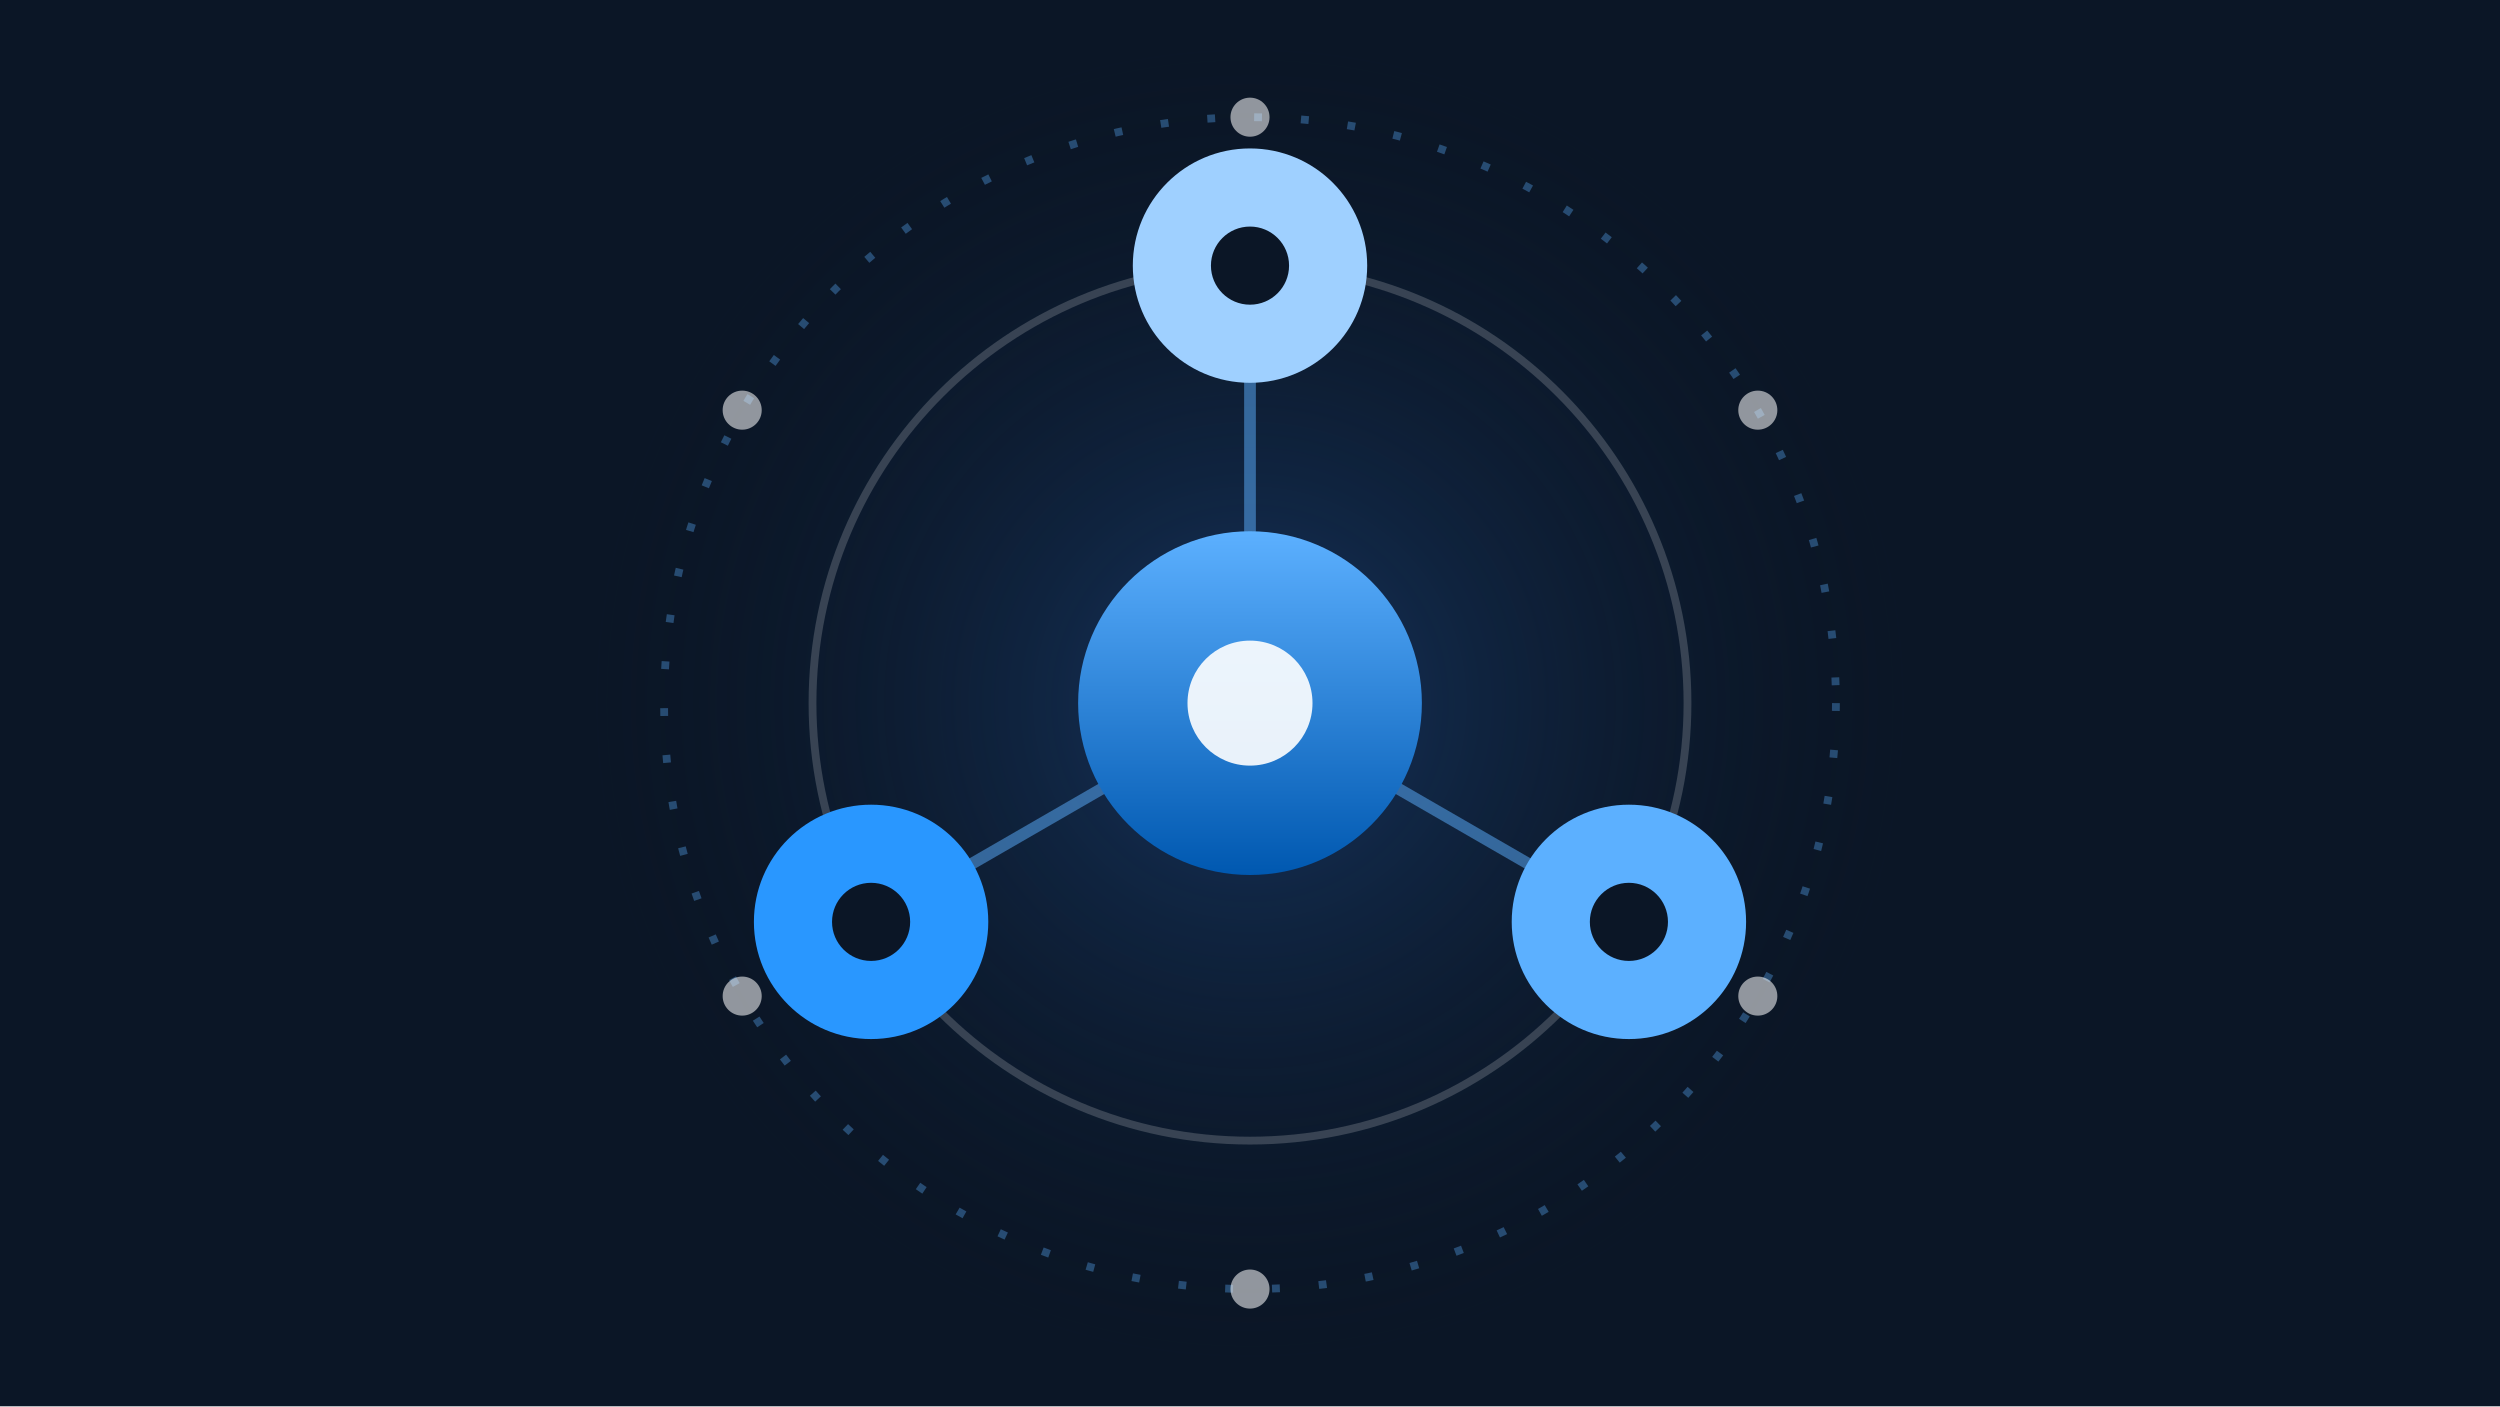
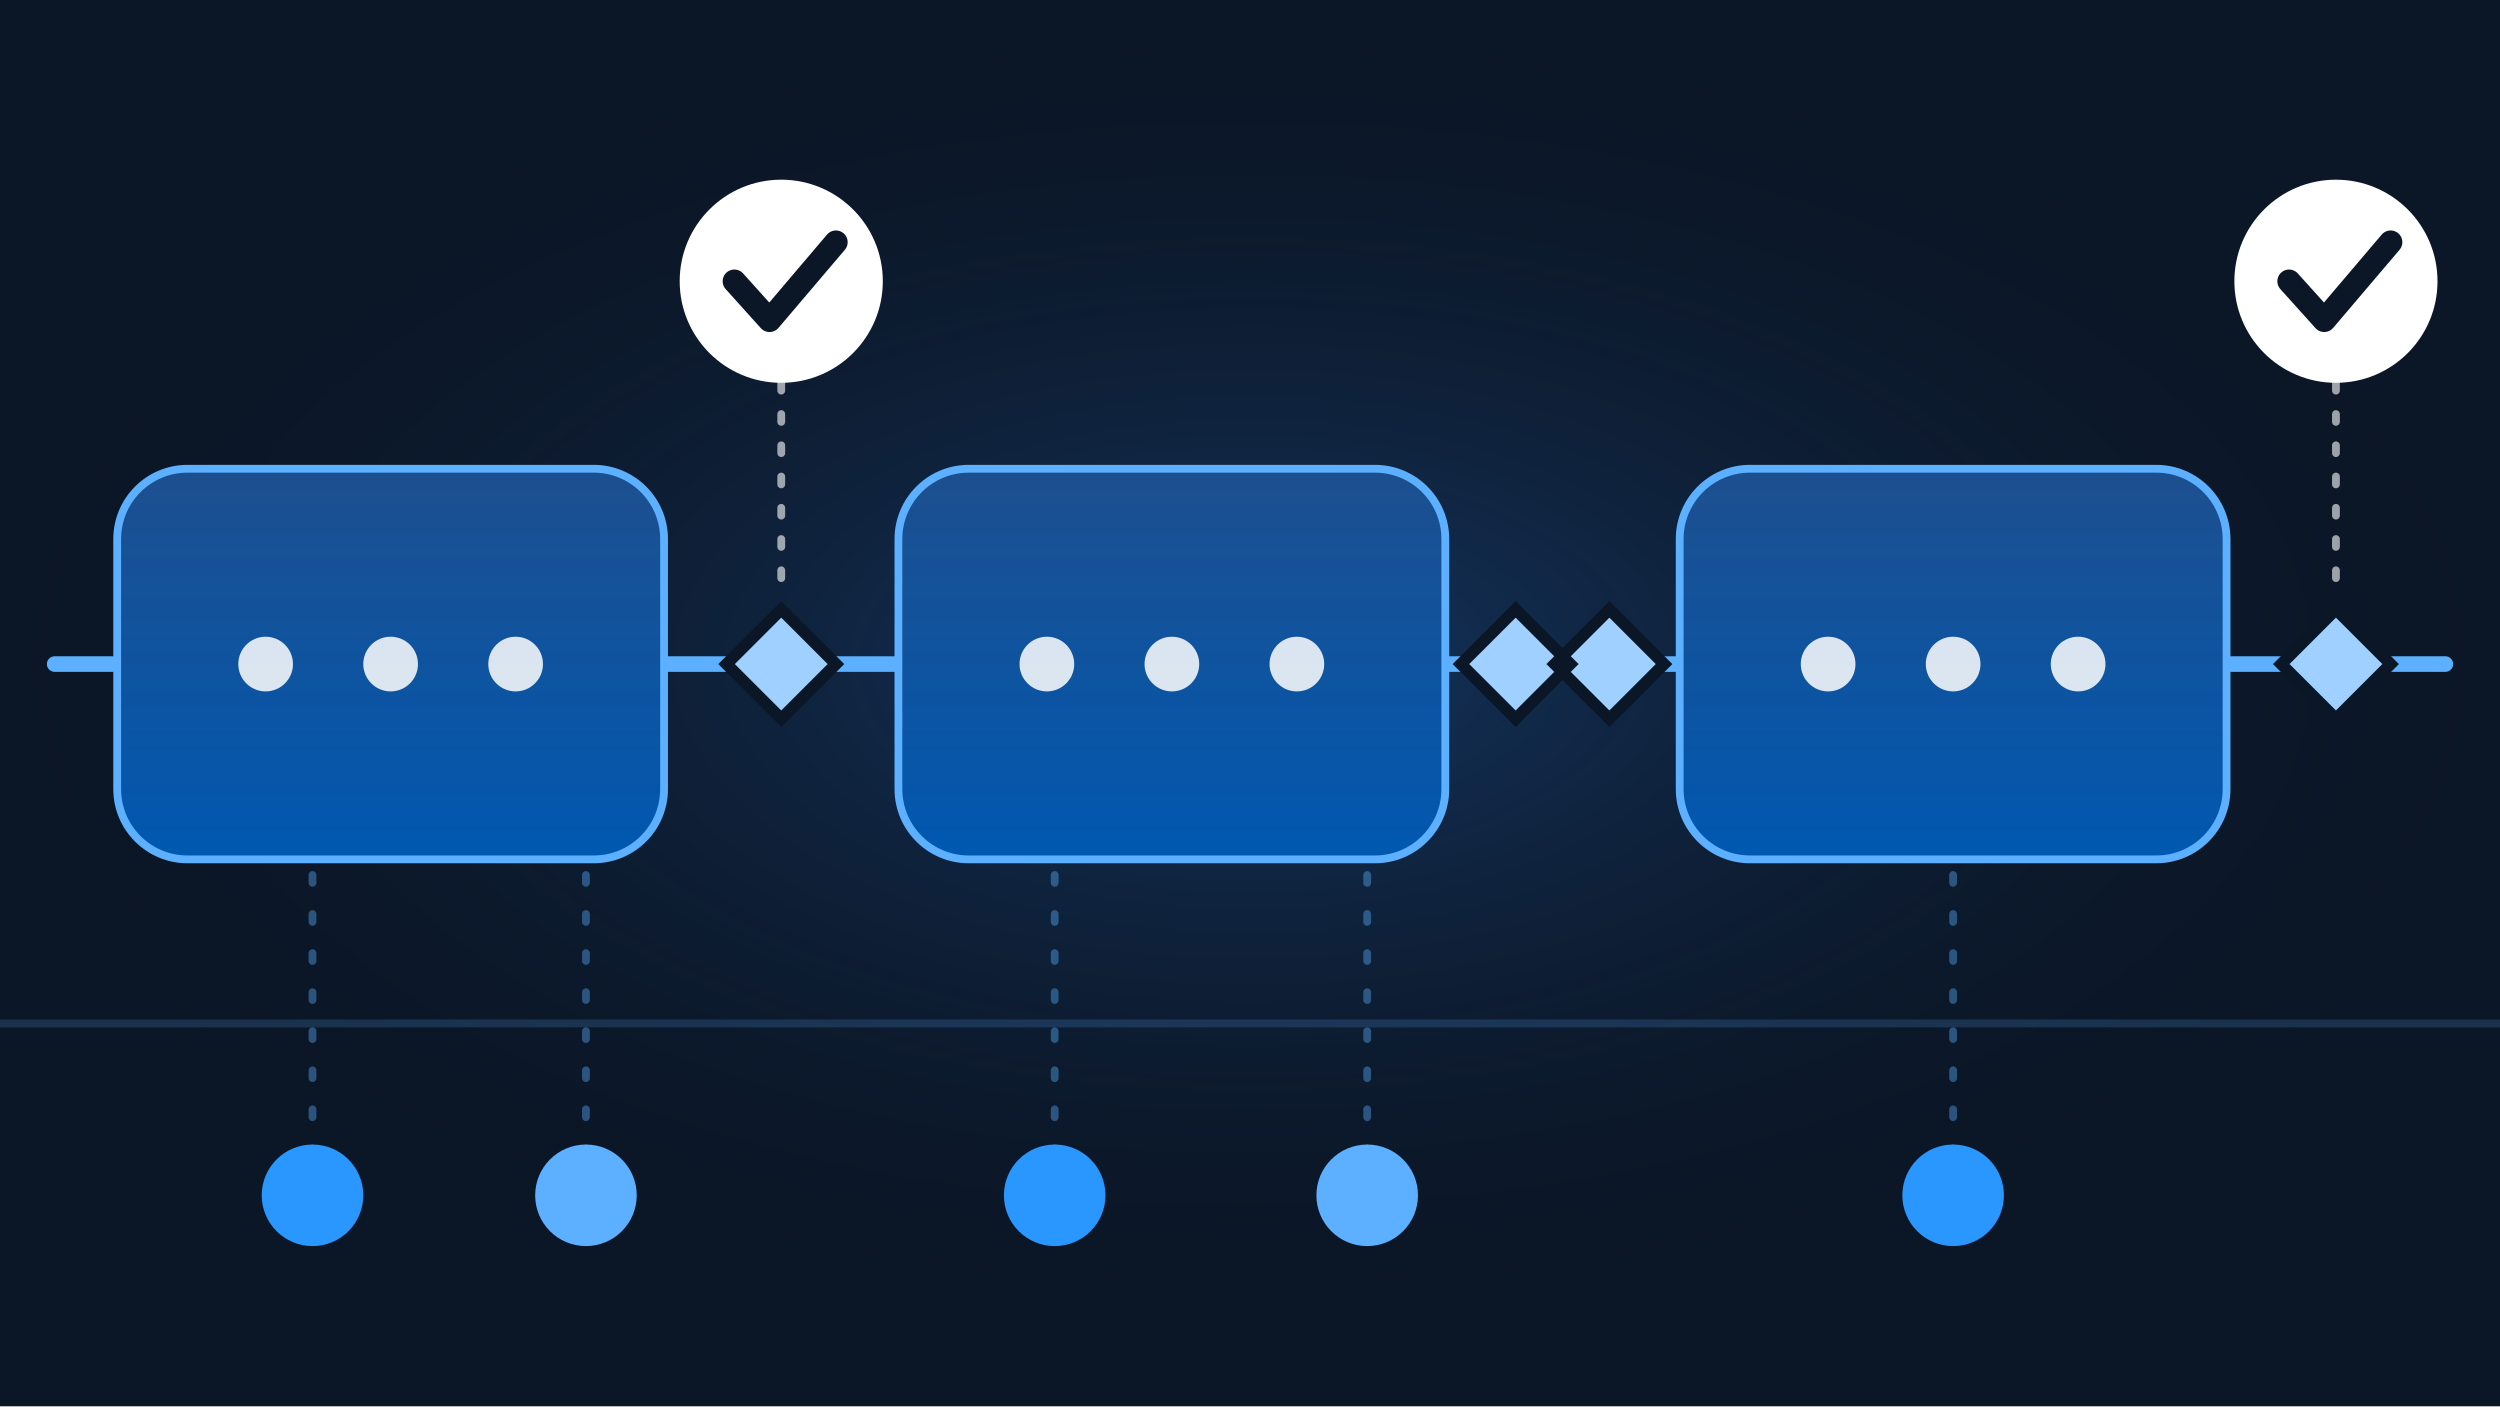
<svg xmlns="http://www.w3.org/2000/svg" viewBox="0 0 640 360" width="640" height="360">
  <defs>
    <radialGradient id="pal-glow">
      <stop offset="0" stop-color="#1d4f8f" stop-opacity=".55" />
      <stop offset="1" stop-color="#0b1626" stop-opacity="0" />
    </radialGradient>
    <linearGradient id="pal-core" x1="0" y1="0" x2="0" y2="1">
-       <stop offset="0" stop-color="#5cb0ff" />
+       <stop offset="0" stop-color="#1d4f8f" />
      <stop offset="1" stop-color="#0058b0" />
    </linearGradient>
  </defs>
  <rect width="640" height="360" fill="#0b1626" />
-   <circle cx="320" cy="180" r="170" fill="url(#pal-glow)" />
-   <circle cx="320" cy="180" r="150" fill="none" stroke="#5cb0ff" stroke-opacity=".35" stroke-width="2" stroke-dasharray="2 10" />
-   <g fill="#ffffff" fill-opacity=".55">
-     <circle cx="320" cy="30" r="5" />
-     <circle cx="450" cy="105" r="5" />
-     <circle cx="450" cy="255" r="5" />
-     <circle cx="320" cy="330" r="5" />
-     <circle cx="190" cy="255" r="5" />
-     <circle cx="190" cy="105" r="5" />
+   <ellipse cx="320" cy="170" rx="330" ry="170" fill="url(#pal-glow)" />
+   <path d="M0 262H640" stroke="#5cb0ff" stroke-opacity=".18" stroke-width="2" />
+   <g stroke="#5cb0ff" stroke-opacity=".4" stroke-width="2" stroke-dasharray="2 8" stroke-linecap="round">
+     <path d="M80 306V220M150 306V220M270 306V220M350 306V220M500 306V220" />
  </g>
-   <circle cx="320" cy="180" r="112" fill="none" stroke="#ffffff" stroke-opacity=".18" stroke-width="2" />
-   <g stroke="#5cb0ff" stroke-opacity=".5" stroke-width="3">
-     <line x1="320" y1="180" x2="320" y2="68" />
-     <line x1="320" y1="180" x2="417" y2="236" />
-     <line x1="320" y1="180" x2="223" y2="236" />
+   <path d="M14 170H626" stroke="#5cb0ff" stroke-width="4" stroke-linecap="round" />
+   <g fill="url(#pal-core)" stroke="#5cb0ff" stroke-width="2">
+     <rect x="30" y="120" width="140" height="100" rx="18" />
+     <rect x="230" y="120" width="140" height="100" rx="18" />
+     <rect x="430" y="120" width="140" height="100" rx="18" />
  </g>
-   <circle cx="320" cy="68" r="30" fill="#9fd0ff" />
-   <circle cx="320" cy="68" r="10" fill="#0b1626" />
-   <circle cx="417" cy="236" r="30" fill="#5cb0ff" />
-   <circle cx="417" cy="236" r="10" fill="#0b1626" />
-   <circle cx="223" cy="236" r="30" fill="#2997ff" />
-   <circle cx="223" cy="236" r="10" fill="#0b1626" />
-   <circle cx="320" cy="180" r="44" fill="url(#pal-core)" />
-   <circle cx="320" cy="180" r="16" fill="#ffffff" fill-opacity=".9" />
+   <g fill="#ffffff" fill-opacity=".85">
+     <circle cx="68" cy="170" r="7" />
+     <circle cx="100" cy="170" r="7" />
+     <circle cx="132" cy="170" r="7" />
+     <circle cx="268" cy="170" r="7" />
+     <circle cx="300" cy="170" r="7" />
+     <circle cx="332" cy="170" r="7" />
+     <circle cx="468" cy="170" r="7" />
+     <circle cx="500" cy="170" r="7" />
+     <circle cx="532" cy="170" r="7" />
+   </g>
+   <g fill="#9fd0ff" stroke="#0b1626" stroke-width="3">
+     <path d="M200 156l14 14-14 14-14-14zM388 156l14 14-14 14-14-14zM412 156l14 14-14 14-14-14zM598 156l14 14-14 14-14-14z" />
+   </g>
+   <path d="M200 98V152M598 98V152" stroke="#ffffff" stroke-opacity=".6" stroke-width="2" stroke-dasharray="2 6" stroke-linecap="round" />
+   <circle cx="200" cy="72" r="26" fill="#ffffff" />
+   <circle cx="598" cy="72" r="26" fill="#ffffff" />
+   <path d="M188 72l9 10 17-20M586 72l9 10 17-20" fill="none" stroke="#0b1626" stroke-width="6" stroke-linecap="round" stroke-linejoin="round" />
+   <g fill="#2997ff">
+     <circle cx="80" cy="306" r="13" />
+     <circle cx="270" cy="306" r="13" />
+     <circle cx="500" cy="306" r="13" />
+   </g>
+   <g fill="#5cb0ff">
+     <circle cx="150" cy="306" r="13" />
+     <circle cx="350" cy="306" r="13" />
+   </g>
</svg>
